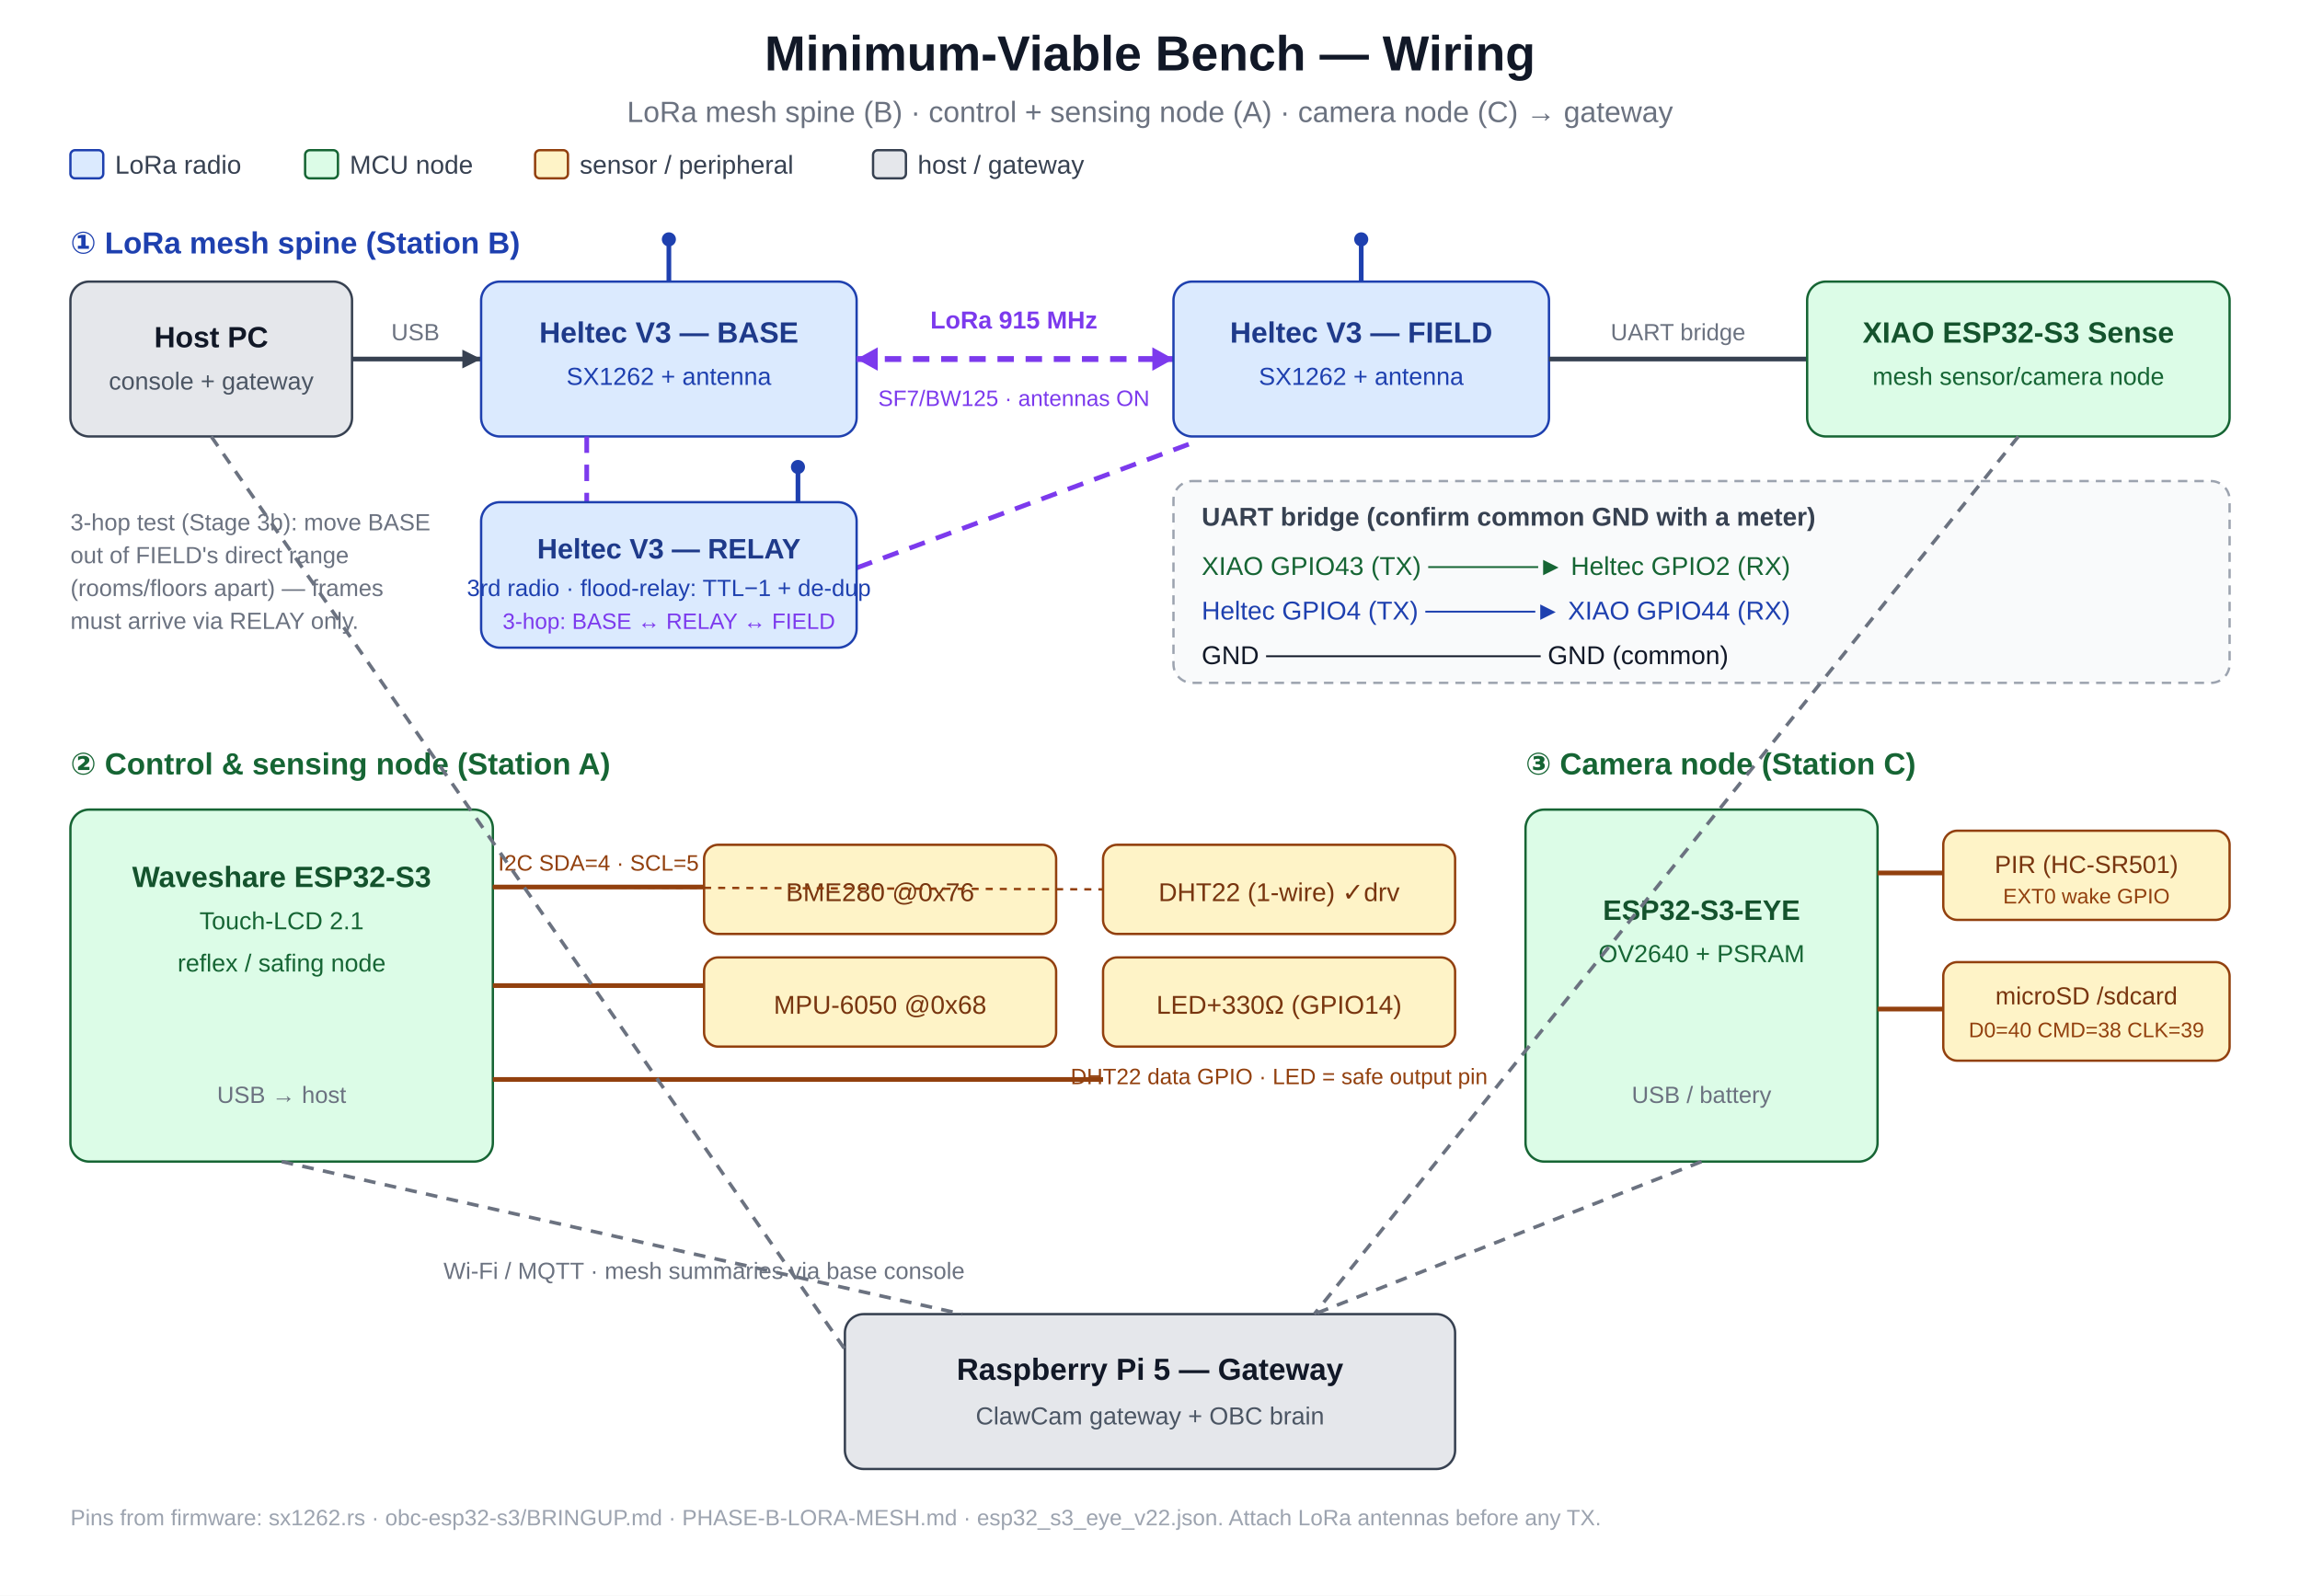
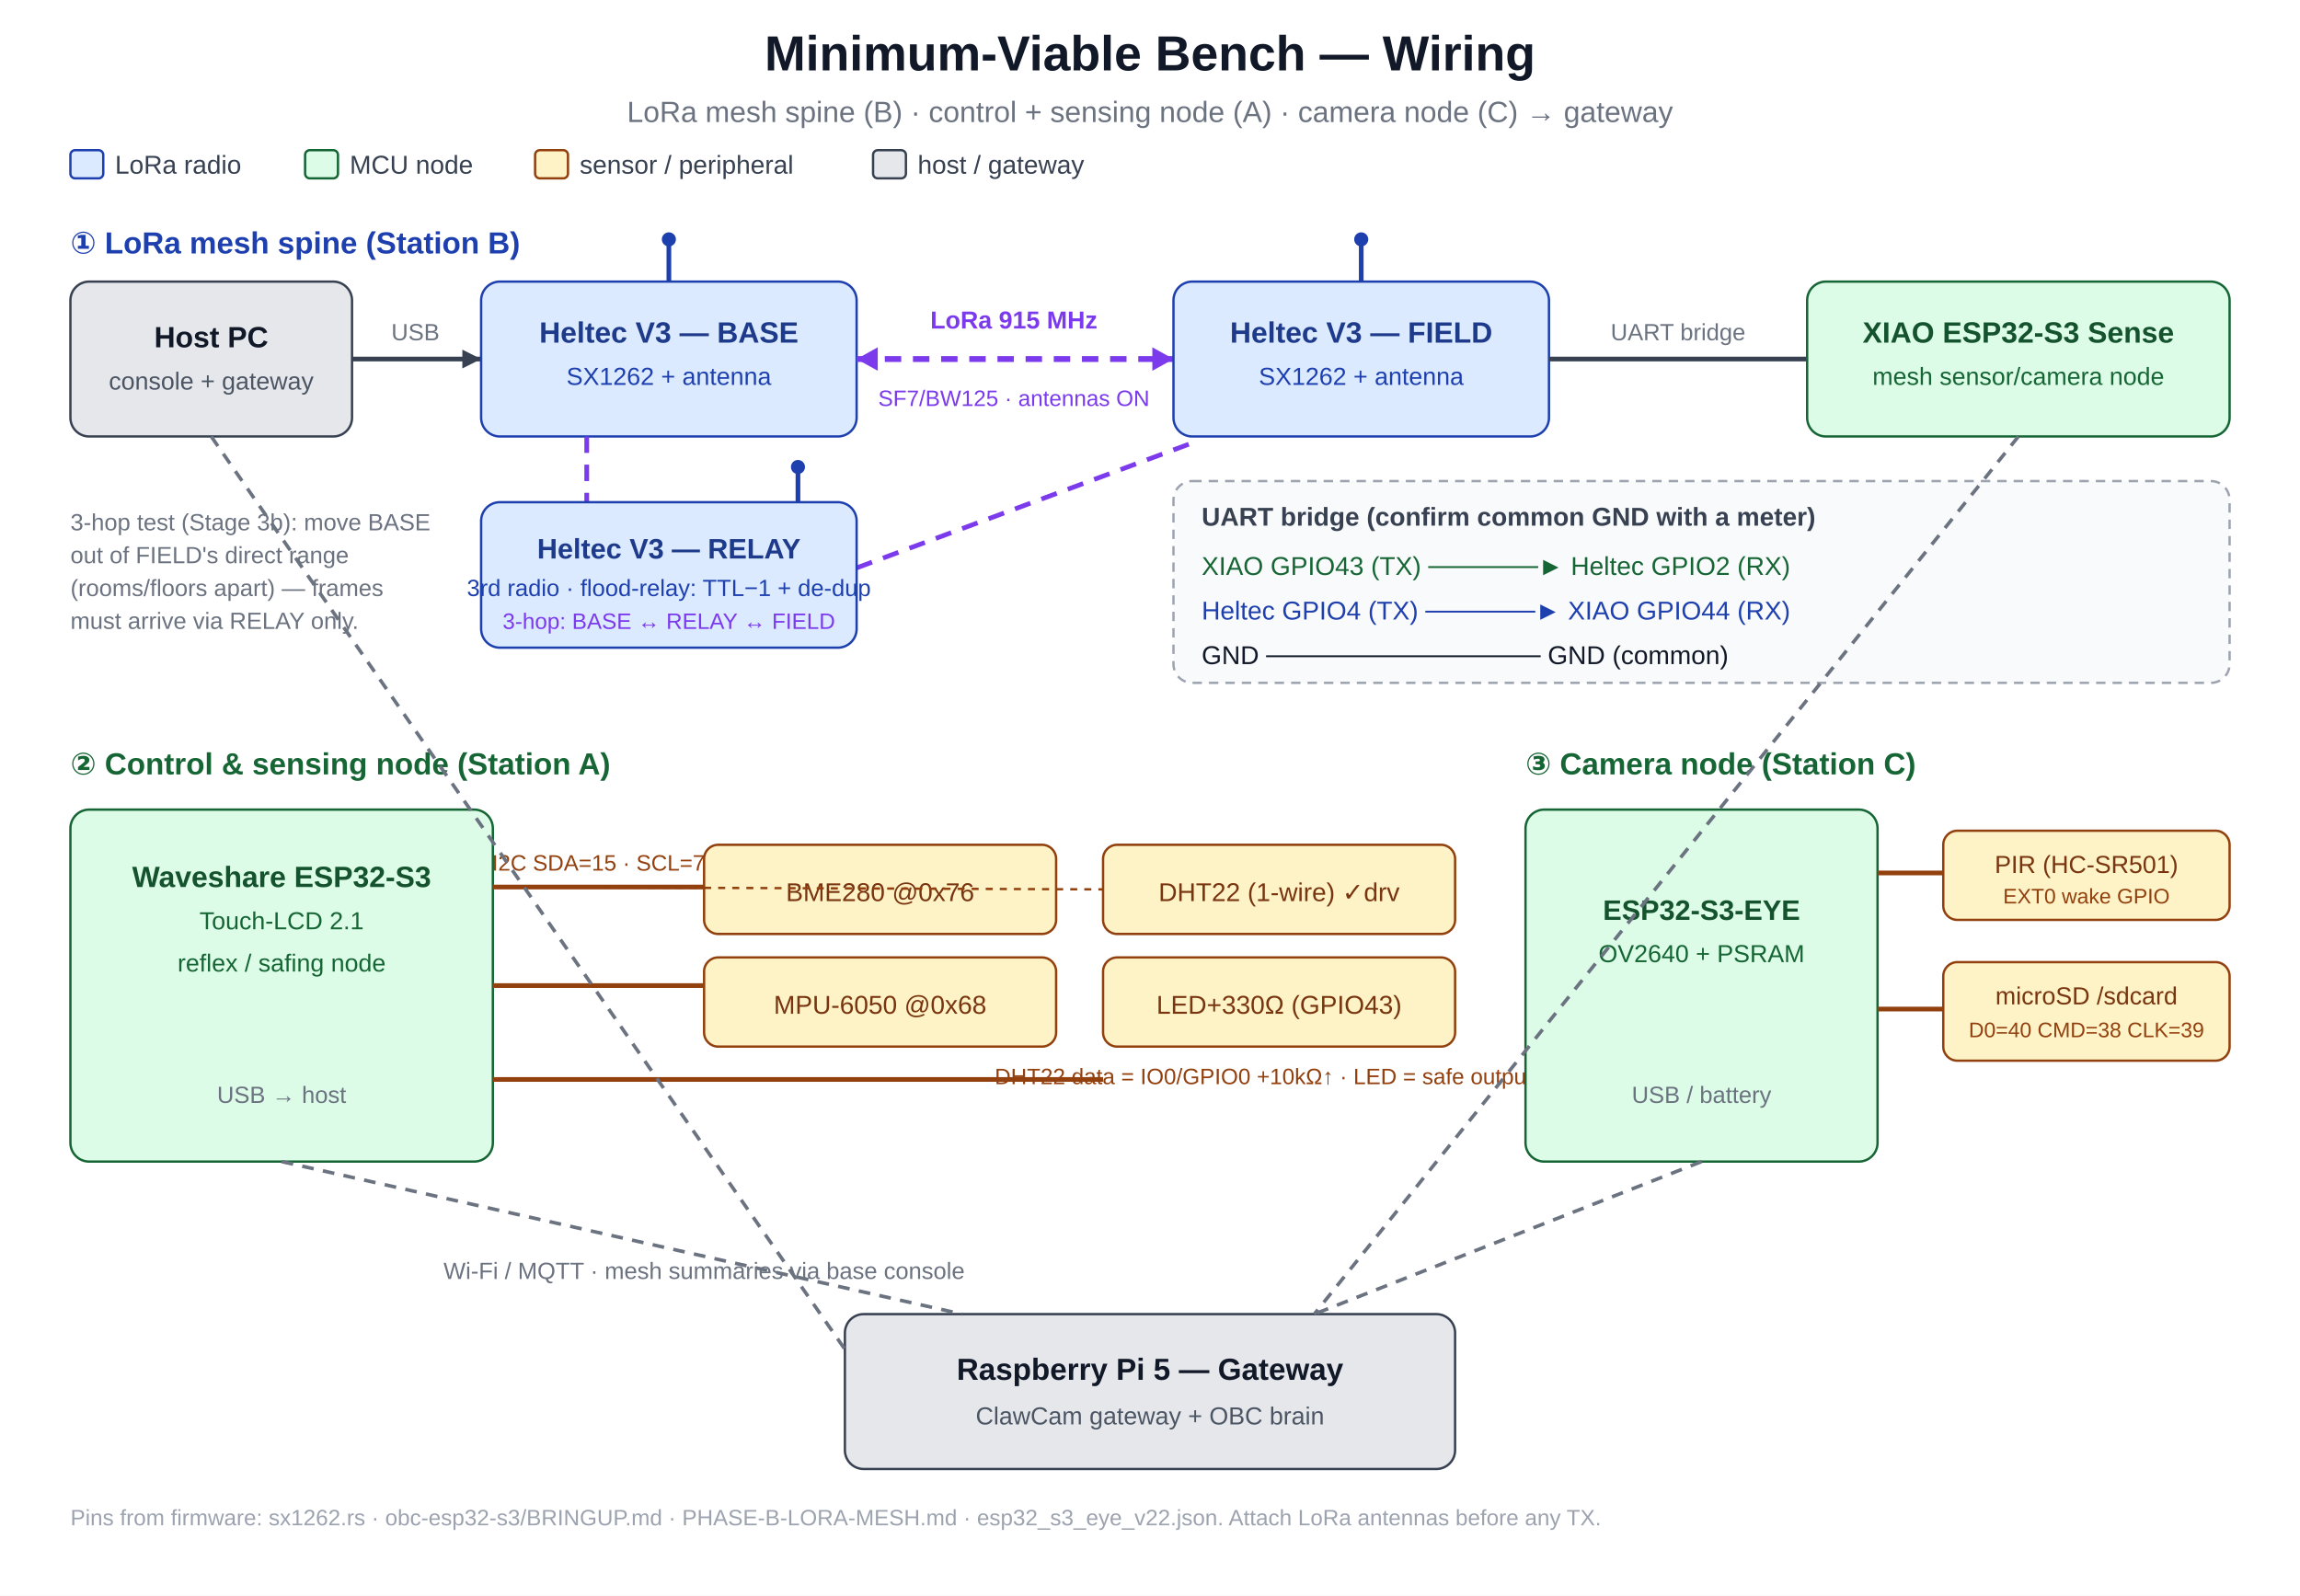
<svg xmlns="http://www.w3.org/2000/svg" viewBox="0 0 980 680" font-family="Segoe UI, Arial, sans-serif">
  <rect x="0" y="0" width="980" height="680" fill="#ffffff" />
  <text x="490" y="30" text-anchor="middle" font-size="21" font-weight="700" fill="#111827">Minimum-Viable Bench — Wiring</text>
  <text x="490" y="52" text-anchor="middle" font-size="12.5" fill="#6b7280">LoRa mesh spine (B) · control + sensing node (A) · camera node (C) → gateway</text>
  <g font-size="11" fill="#374151">
    <rect x="30" y="64" width="14" height="12" rx="2" fill="#dbeafe" stroke="#1e40af" />
    <text x="49" y="74">LoRa radio</text>
    <rect x="130" y="64" width="14" height="12" rx="2" fill="#dcfce7" stroke="#166534" />
    <text x="149" y="74">MCU node</text>
    <rect x="228" y="64" width="14" height="12" rx="2" fill="#fef3c7" stroke="#92400e" />
    <text x="247" y="74">sensor / peripheral</text>
    <rect x="372" y="64" width="14" height="12" rx="2" fill="#e5e7eb" stroke="#374151" />
    <text x="391" y="74">host / gateway</text>
  </g>
  <text x="30" y="108" font-size="13" font-weight="700" fill="#1e40af">① LoRa mesh spine (Station B)</text>
  <rect x="30" y="120" width="120" height="66" rx="8" fill="#e5e7eb" stroke="#374151" />
  <text x="90" y="148" text-anchor="middle" font-size="12.5" font-weight="600" fill="#111827">Host PC</text>
  <text x="90" y="166" text-anchor="middle" font-size="10.5" fill="#4b5563">console + gateway</text>
  <line x1="150" y1="153" x2="205" y2="153" stroke="#374151" stroke-width="2" />
  <polygon points="205,153 197,149 197,157" fill="#374151" />
  <text x="177" y="145" text-anchor="middle" font-size="10" fill="#6b7280">USB</text>
  <rect x="205" y="120" width="160" height="66" rx="8" fill="#dbeafe" stroke="#1e40af" />
  <line x1="285" y1="120" x2="285" y2="104" stroke="#1e40af" stroke-width="2" />
  <circle cx="285" cy="102" r="3" fill="#1e40af" />
  <text x="285" y="146" text-anchor="middle" font-size="12.5" font-weight="700" fill="#1e3a8a">Heltec V3 — BASE</text>
  <text x="285" y="164" text-anchor="middle" font-size="10.5" fill="#1e40af">SX1262 + antenna</text>
  <line x1="365" y1="153" x2="500" y2="153" stroke="#7c3aed" stroke-width="2.5" stroke-dasharray="7 5" />
  <polygon points="500,153 491,148 491,158" fill="#7c3aed" />
  <polygon points="365,153 374,148 374,158" fill="#7c3aed" />
  <text x="432" y="140" text-anchor="middle" font-size="10.5" font-weight="600" fill="#7c3aed">LoRa 915 MHz</text>
  <text x="432" y="173" text-anchor="middle" font-size="9.5" fill="#7c3aed">SF7/BW125 · antennas ON</text>
  <rect x="500" y="120" width="160" height="66" rx="8" fill="#dbeafe" stroke="#1e40af" />
  <line x1="580" y1="120" x2="580" y2="104" stroke="#1e40af" stroke-width="2" />
  <circle cx="580" cy="102" r="3" fill="#1e40af" />
  <text x="580" y="146" text-anchor="middle" font-size="12.5" font-weight="700" fill="#1e3a8a">Heltec V3 — FIELD</text>
  <text x="580" y="164" text-anchor="middle" font-size="10.5" fill="#1e40af">SX1262 + antenna</text>
  <line x1="660" y1="153" x2="770" y2="153" stroke="#374151" stroke-width="2" />
  <text x="715" y="145" text-anchor="middle" font-size="10" fill="#6b7280">UART bridge</text>
  <rect x="770" y="120" width="180" height="66" rx="8" fill="#dcfce7" stroke="#166534" />
  <text x="860" y="146" text-anchor="middle" font-size="12.5" font-weight="700" fill="#14532d">XIAO ESP32-S3 Sense</text>
  <text x="860" y="164" text-anchor="middle" font-size="10.5" fill="#166534">mesh sensor/camera node</text>
  <line x1="250" y1="186" x2="250" y2="214" stroke="#7c3aed" stroke-width="2" stroke-dasharray="7 5" />
  <line x1="365" y1="242" x2="510" y2="188" stroke="#7c3aed" stroke-width="2" stroke-dasharray="7 5" />
  <rect x="205" y="214" width="160" height="62" rx="8" fill="#dbeafe" stroke="#1e40af" />
  <line x1="340" y1="214" x2="340" y2="201" stroke="#1e40af" stroke-width="2" />
  <circle cx="340" cy="199" r="3" fill="#1e40af" />
  <text x="285" y="238" text-anchor="middle" font-size="12" font-weight="700" fill="#1e3a8a">Heltec V3 — RELAY</text>
  <text x="285" y="254" text-anchor="middle" font-size="10" fill="#1e40af">3rd radio · flood-relay: TTL−1 + de-dup</text>
  <text x="285" y="268" text-anchor="middle" font-size="9.5" fill="#7c3aed">3-hop: BASE ↔ RELAY ↔ FIELD</text>
  <text x="30" y="226" font-size="10" fill="#6b7280">3-hop test (Stage 3b): move BASE</text>
  <text x="30" y="240" font-size="10" fill="#6b7280">out of FIELD's direct range</text>
  <text x="30" y="254" font-size="10" fill="#6b7280">(rooms/floors apart) — frames</text>
  <text x="30" y="268" font-size="10" fill="#6b7280">must arrive via RELAY only.</text>
  <rect x="500" y="205" width="450" height="86" rx="8" fill="#f9fafb" stroke="#9ca3af" stroke-dasharray="4 3" />
  <text x="512" y="224" font-size="11" font-weight="700" fill="#374151">UART bridge (confirm common GND with a meter)</text>
  <text x="512" y="245" font-size="11" fill="#166534">XIAO GPIO43 (TX)  ──────►  Heltec GPIO2 (RX)</text>
  <text x="512" y="264" font-size="11" fill="#1e40af">Heltec GPIO4 (TX)  ──────►  XIAO GPIO44 (RX)</text>
  <text x="512" y="283" font-size="11" fill="#111827">GND  ───────────────  GND  (common)</text>
  <text x="30" y="330" font-size="13" font-weight="700" fill="#166534">② Control &amp; sensing node (Station A)</text>
  <rect x="30" y="345" width="180" height="150" rx="8" fill="#dcfce7" stroke="#166534" />
  <text x="120" y="378" text-anchor="middle" font-size="12.5" font-weight="700" fill="#14532d">Waveshare ESP32-S3</text>
  <text x="120" y="396" text-anchor="middle" font-size="10.5" fill="#166534">Touch-LCD 2.1</text>
  <text x="120" y="414" text-anchor="middle" font-size="10.5" fill="#166534">reflex / safing node</text>
  <text x="120" y="470" text-anchor="middle" font-size="10" fill="#6b7280">USB → host</text>
  <line x1="210" y1="378" x2="300" y2="378" stroke="#92400e" stroke-width="2" />
-   <text x="255" y="371" text-anchor="middle" font-size="9.5" fill="#92400e">I2C SDA=4 · SCL=5</text>
+   <text x="255" y="371" text-anchor="middle" font-size="9.5" fill="#92400e">I2C SDA=15 · SCL=7</text>
  <rect x="300" y="360" width="150" height="38" rx="6" fill="#fef3c7" stroke="#92400e" />
  <text x="375" y="384" text-anchor="middle" font-size="11" fill="#78350f">BME280  @0x76</text>
  <line x1="210" y1="420" x2="300" y2="420" stroke="#92400e" stroke-width="2" />
  <rect x="300" y="408" width="150" height="38" rx="6" fill="#fef3c7" stroke="#92400e" />
  <text x="375" y="432" text-anchor="middle" font-size="11" fill="#78350f">MPU-6050  @0x68</text>
  <line x1="210" y1="460" x2="470" y2="460" stroke="#92400e" stroke-width="2" />
  <rect x="470" y="360" width="150" height="38" rx="6" fill="#fef3c7" stroke="#92400e" />
  <text x="545" y="384" text-anchor="middle" font-size="11" fill="#78350f">DHT22 (1-wire) ✓drv</text>
  <line x1="210" y1="378" x2="470" y2="379" stroke="#92400e" stroke-width="1" stroke-dasharray="3 3" />
  <rect x="470" y="408" width="150" height="38" rx="6" fill="#fef3c7" stroke="#92400e" />
-   <text x="545" y="432" text-anchor="middle" font-size="11" fill="#78350f">LED+330Ω (GPIO14)</text>
-   <text x="545" y="462" text-anchor="middle" font-size="9.5" fill="#92400e">DHT22 data GPIO · LED = safe output pin</text>
+   <text x="545" y="432" text-anchor="middle" font-size="11" fill="#78350f">LED+330Ω (GPIO43)</text>
+   <text x="545" y="462" text-anchor="middle" font-size="9.5" fill="#92400e">DHT22 data = IO0/GPIO0 +10kΩ↑ · LED = safe output 43</text>
  <text x="650" y="330" font-size="13" font-weight="700" fill="#166534">③ Camera node (Station C)</text>
  <rect x="650" y="345" width="150" height="150" rx="8" fill="#dcfce7" stroke="#166534" />
  <text x="725" y="392" text-anchor="middle" font-size="12" font-weight="700" fill="#14532d">ESP32-S3-EYE</text>
  <text x="725" y="410" text-anchor="middle" font-size="10.5" fill="#166534">OV2640 + PSRAM</text>
  <text x="725" y="470" text-anchor="middle" font-size="10" fill="#6b7280">USB / battery</text>
  <line x1="800" y1="372" x2="828" y2="372" stroke="#92400e" stroke-width="2" />
  <rect x="828" y="354" width="122" height="38" rx="6" fill="#fef3c7" stroke="#92400e" />
  <text x="889" y="372" text-anchor="middle" font-size="10.5" fill="#78350f">PIR (HC-SR501)</text>
  <text x="889" y="385" text-anchor="middle" font-size="9" fill="#92400e">EXT0 wake GPIO</text>
  <line x1="800" y1="430" x2="828" y2="430" stroke="#92400e" stroke-width="2" />
  <rect x="828" y="410" width="122" height="42" rx="6" fill="#fef3c7" stroke="#92400e" />
  <text x="889" y="428" text-anchor="middle" font-size="10.5" fill="#78350f">microSD /sdcard</text>
  <text x="889" y="442" text-anchor="middle" font-size="9" fill="#92400e">D0=40 CMD=38 CLK=39</text>
  <rect x="360" y="560" width="260" height="66" rx="8" fill="#e5e7eb" stroke="#374151" />
  <text x="490" y="588" text-anchor="middle" font-size="13" font-weight="700" fill="#111827">Raspberry Pi 5 — Gateway</text>
  <text x="490" y="607" text-anchor="middle" font-size="10.5" fill="#4b5563">ClawCam gateway + OBC brain</text>
  <line x1="120" y1="495" x2="410" y2="560" stroke="#6b7280" stroke-width="1.5" stroke-dasharray="5 4" />
  <line x1="860" y1="186" x2="560" y2="560" stroke="#6b7280" stroke-width="1.5" stroke-dasharray="5 4" />
  <line x1="725" y1="495" x2="560" y2="560" stroke="#6b7280" stroke-width="1.5" stroke-dasharray="5 4" />
  <line x1="90" y1="186" x2="360" y2="575" stroke="#6b7280" stroke-width="1.5" stroke-dasharray="5 4" />
  <text x="300" y="545" text-anchor="middle" font-size="10" fill="#6b7280">Wi-Fi / MQTT · mesh summaries via base console</text>
  <text x="30" y="650" font-size="9.5" fill="#9ca3af">Pins from firmware: sx1262.rs · obc-esp32-s3/BRINGUP.md · PHASE-B-LORA-MESH.md · esp32_s3_eye_v22.json.  Attach LoRa antennas before any TX.</text>
</svg>
